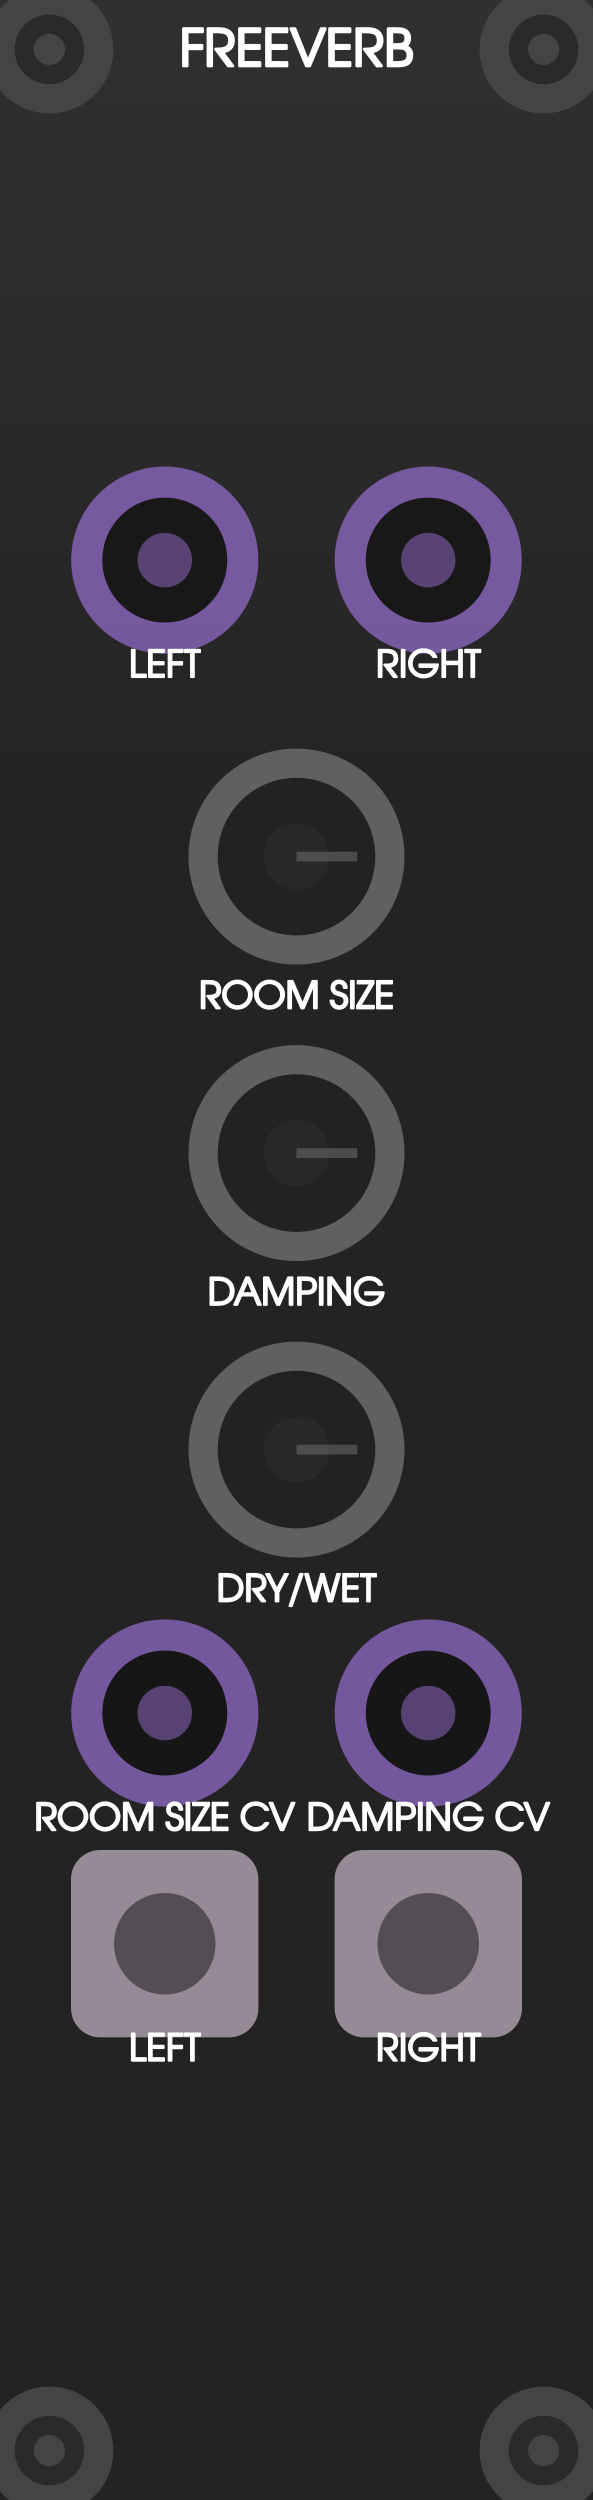
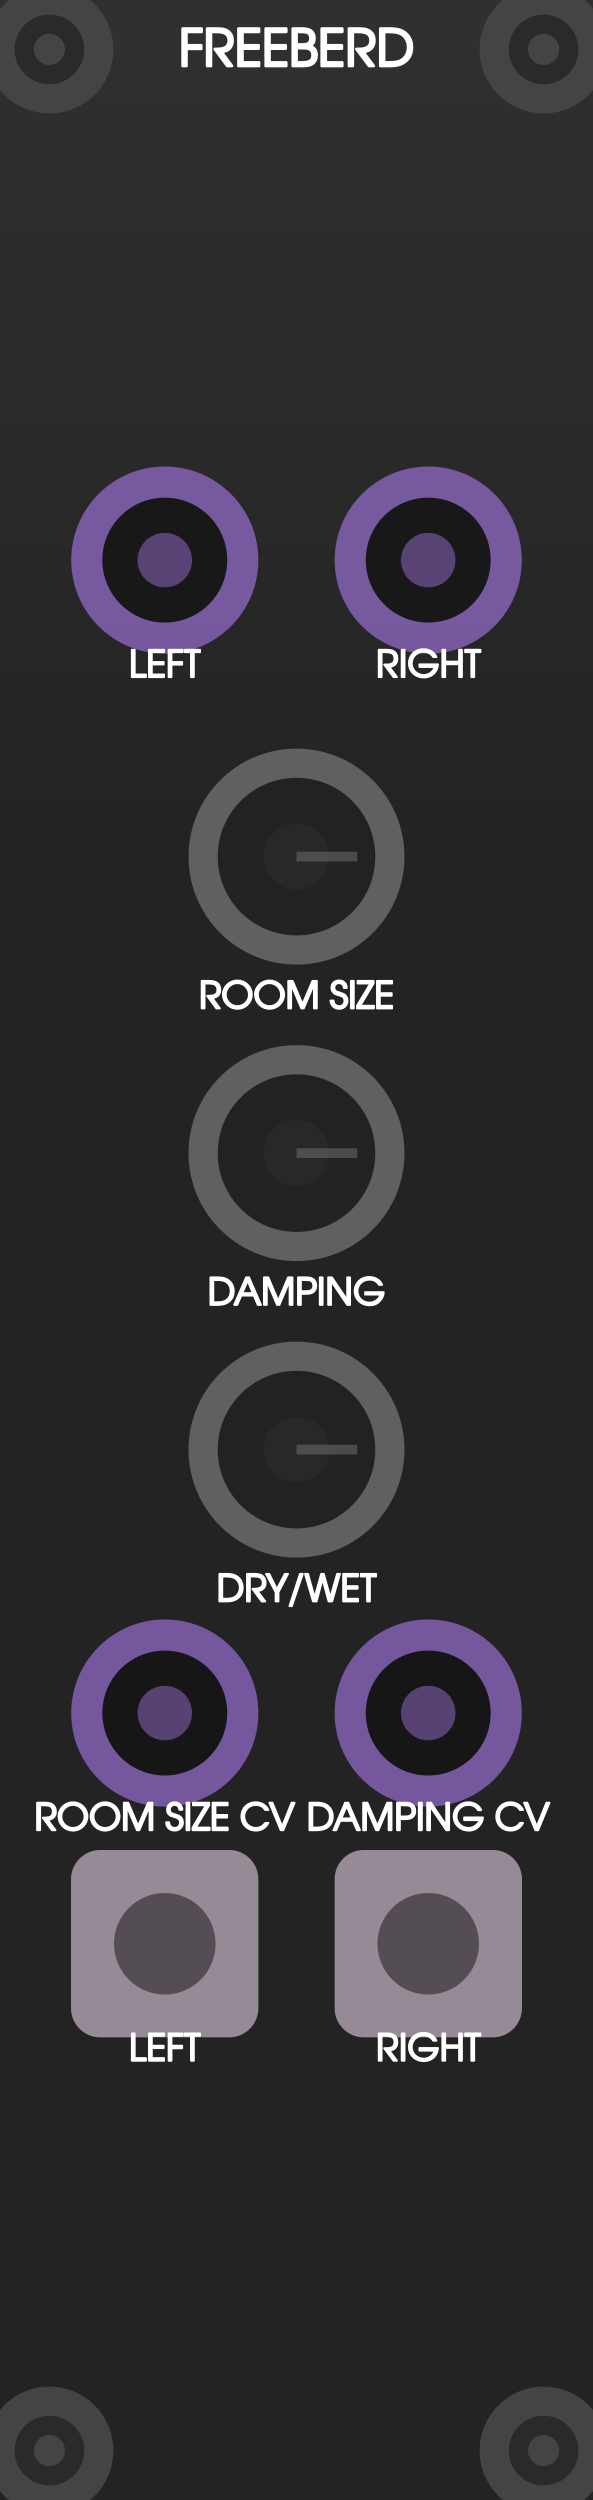
<svg xmlns="http://www.w3.org/2000/svg" viewBox="0 0 30.48 128.5" width="30.48mm" height="128.5mm">
  <g id="layer-background">
    <rect x="0.3" y="0.3" width="29.88" height="127.9" fill="none" stroke="#333" stroke-width="1.5" />
    <rect x="0" y="0.000" width="30.48" height="1.295" fill="#303031" />
    <rect x="0" y="1.285" width="30.48" height="1.295" fill="#303031" />
    <rect x="0" y="2.570" width="30.48" height="1.295" fill="#2f2f30" />
    <rect x="0" y="3.855" width="30.48" height="1.295" fill="#2f2f30" />
    <rect x="0" y="5.140" width="30.48" height="1.295" fill="#2e2e2f" />
    <rect x="0" y="6.425" width="30.48" height="1.295" fill="#2e2e2f" />
    <rect x="0" y="7.710" width="30.48" height="1.295" fill="#2e2e2f" />
    <rect x="0" y="8.995" width="30.48" height="1.295" fill="#2d2d2e" />
    <rect x="0" y="10.280" width="30.48" height="1.295" fill="#2d2d2e" />
    <rect x="0" y="11.565" width="30.48" height="1.295" fill="#2c2c2d" />
    <rect x="0" y="12.850" width="30.48" height="1.295" fill="#2c2c2d" />
    <rect x="0" y="14.135" width="30.48" height="1.295" fill="#2c2c2d" />
    <rect x="0" y="15.420" width="30.48" height="1.295" fill="#2b2b2c" />
    <rect x="0" y="16.705" width="30.48" height="1.295" fill="#2b2b2c" />
    <rect x="0" y="17.990" width="30.48" height="1.295" fill="#2a2a2b" />
    <rect x="0" y="19.275" width="30.48" height="1.295" fill="#2a2a2b" />
    <rect x="0" y="20.560" width="30.48" height="1.295" fill="#2a2a2b" />
    <rect x="0" y="21.845" width="30.48" height="1.295" fill="#29292a" />
    <rect x="0" y="23.130" width="30.48" height="1.295" fill="#29292a" />
    <rect x="0" y="24.415" width="30.48" height="1.295" fill="#29292a" />
    <rect x="0" y="25.700" width="30.48" height="1.295" fill="#282829" />
    <rect x="0" y="26.985" width="30.48" height="1.295" fill="#282829" />
    <rect x="0" y="28.270" width="30.48" height="1.295" fill="#272728" />
    <rect x="0" y="29.555" width="30.48" height="1.295" fill="#272728" />
    <rect x="0" y="30.840" width="30.48" height="1.295" fill="#272728" />
    <rect x="0" y="32.125" width="30.48" height="1.295" fill="#262627" />
    <rect x="0" y="33.410" width="30.48" height="1.295" fill="#262627" />
    <rect x="0" y="34.695" width="30.48" height="1.295" fill="#252526" />
    <rect x="0" y="35.980" width="30.48" height="1.295" fill="#252526" />
    <rect x="0" y="37.265" width="30.48" height="1.295" fill="#252526" />
    <rect x="0" y="38.550" width="30.48" height="1.295" fill="#242425" />
    <rect x="0" y="39.835" width="30.48" height="1.295" fill="#242425" />
    <rect x="0" y="41.120" width="30.48" height="1.295" fill="#232324" />
    <rect x="0" y="42.405" width="30.48" height="1.295" fill="#232324" />
    <rect x="0" y="43.690" width="30.48" height="1.295" fill="#232324" />
    <rect x="0" y="44.975" width="30.48" height="1.295" fill="#232324" />
    <rect x="0" y="46.260" width="30.48" height="1.295" fill="#232324" />
    <rect x="0" y="47.545" width="30.48" height="1.295" fill="#232324" />
    <rect x="0" y="48.830" width="30.48" height="1.295" fill="#232324" />
    <rect x="0" y="50.115" width="30.48" height="1.295" fill="#232324" />
    <rect x="0" y="51.400" width="30.48" height="1.295" fill="#232324" />
    <rect x="0" y="52.685" width="30.48" height="1.295" fill="#232324" />
    <rect x="0" y="53.970" width="30.48" height="1.295" fill="#232324" />
    <rect x="0" y="55.255" width="30.48" height="1.295" fill="#232324" />
    <rect x="0" y="56.540" width="30.48" height="1.295" fill="#232324" />
    <rect x="0" y="57.825" width="30.48" height="1.295" fill="#232324" />
    <rect x="0" y="59.110" width="30.48" height="1.295" fill="#232324" />
    <rect x="0" y="60.395" width="30.48" height="1.295" fill="#232324" />
    <rect x="0" y="61.680" width="30.48" height="1.295" fill="#232324" />
    <rect x="0" y="62.965" width="30.48" height="1.295" fill="#232324" />
    <rect x="0" y="64.250" width="30.48" height="1.295" fill="#232324" />
    <rect x="0" y="65.535" width="30.48" height="1.295" fill="#232324" />
    <rect x="0" y="66.820" width="30.48" height="1.295" fill="#232324" />
    <rect x="0" y="68.105" width="30.48" height="1.295" fill="#232324" />
    <rect x="0" y="69.390" width="30.48" height="1.295" fill="#232324" />
    <rect x="0" y="70.675" width="30.48" height="1.295" fill="#232324" />
    <rect x="0" y="71.960" width="30.48" height="1.295" fill="#232324" />
    <rect x="0" y="73.245" width="30.48" height="1.295" fill="#232324" />
    <rect x="0" y="74.530" width="30.48" height="1.295" fill="#232324" />
    <rect x="0" y="75.815" width="30.48" height="1.295" fill="#232324" />
    <rect x="0" y="77.100" width="30.48" height="1.295" fill="#232324" />
    <rect x="0" y="78.385" width="30.48" height="1.295" fill="#232324" />
    <rect x="0" y="79.670" width="30.48" height="1.295" fill="#232324" />
    <rect x="0" y="80.955" width="30.48" height="1.295" fill="#232324" />
    <rect x="0" y="82.240" width="30.48" height="1.295" fill="#232324" />
    <rect x="0" y="83.525" width="30.48" height="1.295" fill="#232324" />
    <rect x="0" y="84.810" width="30.48" height="1.295" fill="#232324" />
    <rect x="0" y="86.095" width="30.48" height="1.295" fill="#232324" />
    <rect x="0" y="87.380" width="30.48" height="1.295" fill="#232324" />
    <rect x="0" y="88.665" width="30.48" height="1.295" fill="#232324" />
    <rect x="0" y="89.950" width="30.48" height="1.295" fill="#232324" />
    <rect x="0" y="91.235" width="30.48" height="1.295" fill="#232324" />
    <rect x="0" y="92.520" width="30.48" height="1.295" fill="#232324" />
    <rect x="0" y="93.805" width="30.48" height="1.295" fill="#232324" />
    <rect x="0" y="95.090" width="30.48" height="1.295" fill="#232324" />
    <rect x="0" y="96.375" width="30.48" height="1.295" fill="#232324" />
    <rect x="0" y="97.660" width="30.48" height="1.295" fill="#232324" />
    <rect x="0" y="98.945" width="30.48" height="1.295" fill="#232324" />
    <rect x="0" y="100.230" width="30.48" height="1.295" fill="#232324" />
    <rect x="0" y="101.515" width="30.48" height="1.295" fill="#232324" />
    <rect x="0" y="102.800" width="30.48" height="1.295" fill="#232324" />
    <rect x="0" y="104.085" width="30.48" height="1.295" fill="#232324" />
    <rect x="0" y="105.370" width="30.48" height="1.295" fill="#232324" />
    <rect x="0" y="106.655" width="30.48" height="1.295" fill="#232324" />
    <rect x="0" y="107.940" width="30.48" height="1.295" fill="#232324" />
    <rect x="0" y="109.225" width="30.48" height="1.295" fill="#232324" />
    <rect x="0" y="110.510" width="30.48" height="1.295" fill="#232324" />
    <rect x="0" y="111.795" width="30.48" height="1.295" fill="#232324" />
    <rect x="0" y="113.080" width="30.48" height="1.295" fill="#232324" />
    <rect x="0" y="114.365" width="30.48" height="1.295" fill="#232324" />
    <rect x="0" y="115.650" width="30.48" height="1.295" fill="#232324" />
    <rect x="0" y="116.935" width="30.48" height="1.295" fill="#232324" />
    <rect x="0" y="118.220" width="30.48" height="1.295" fill="#232324" />
    <rect x="0" y="119.505" width="30.48" height="1.295" fill="#232324" />
    <rect x="0" y="120.790" width="30.48" height="1.295" fill="#232324" />
    <rect x="0" y="122.075" width="30.48" height="1.295" fill="#232324" />
    <rect x="0" y="123.360" width="30.48" height="1.295" fill="#232324" />
    <rect x="0" y="124.645" width="30.48" height="1.295" fill="#232324" />
    <rect x="0" y="125.930" width="30.48" height="1.295" fill="#232324" />
    <rect x="0" y="127.215" width="30.48" height="1.295" fill="#232324" />
  </g>
  <g id="layer-outlines">
    <circle cx="2.54" cy="2.54" r="2.54" fill="#2a2a2a" stroke="#444" stroke-width="1.5" />
    <circle cx="2.54" cy="2.54" r="0.8" fill="#444" />
    <circle cx="2.54" cy="125.96" r="2.54" fill="#2a2a2a" stroke="#444" stroke-width="1.5" />
    <circle cx="2.54" cy="125.96" r="0.8" fill="#444" />
    <circle cx="27.94" cy="2.54" r="2.54" fill="#2a2a2a" stroke="#444" stroke-width="1.5" />
    <circle cx="27.94" cy="2.54" r="0.8" fill="#444" />
    <circle cx="27.94" cy="125.96" r="2.54" fill="#2a2a2a" stroke="#444" stroke-width="1.5" />
    <circle cx="27.94" cy="125.96" r="0.8" fill="#444" />
    <circle cx="8.47" cy="28.79" r="4.01" fill="#111" stroke="#996dd2" stroke-width="1.6" opacity="0.7" />
    <circle cx="8.47" cy="28.79" r="1.40" fill="#996dd2" opacity="0.5" />
    <circle cx="22.01" cy="28.79" r="4.01" fill="#111" stroke="#996dd2" stroke-width="1.6" opacity="0.7" />
    <circle cx="22.01" cy="28.79" r="1.40" fill="#996dd2" opacity="0.5" />
    <circle cx="15.24" cy="44.03" r="4.80" fill="#222" stroke="#888" stroke-width="1.5" opacity="0.6" />
    <circle cx="15.24" cy="44.03" r="1.68" fill="#333" opacity="0.4" />
    <line x1="15.24" y1="44.03" x2="18.36" y2="44.03" stroke="#666" stroke-width="0.5" opacity="0.6" />
    <circle cx="15.24" cy="59.27" r="4.80" fill="#222" stroke="#888" stroke-width="1.5" opacity="0.6" />
    <circle cx="15.24" cy="59.27" r="1.68" fill="#333" opacity="0.4" />
    <line x1="15.24" y1="59.27" x2="18.36" y2="59.27" stroke="#666" stroke-width="0.5" opacity="0.6" />
    <circle cx="15.24" cy="74.51" r="4.80" fill="#222" stroke="#888" stroke-width="1.5" opacity="0.6" />
    <circle cx="15.24" cy="74.51" r="1.68" fill="#333" opacity="0.4" />
    <line x1="15.24" y1="74.51" x2="18.36" y2="74.51" stroke="#666" stroke-width="0.5" opacity="0.6" />
    <circle cx="8.47" cy="88.05" r="4.01" fill="#111" stroke="#996dd2" stroke-width="1.6" opacity="0.7" />
    <circle cx="8.47" cy="88.05" r="1.40" fill="#996dd2" opacity="0.5" />
    <circle cx="22.01" cy="88.05" r="4.01" fill="#111" stroke="#996dd2" stroke-width="1.6" opacity="0.7" />
    <circle cx="22.01" cy="88.05" r="1.40" fill="#996dd2" opacity="0.5" />
    <rect x="3.65" y="95.09" width="9.63" height="9.63" rx="1.5" fill="#c8b7c7" opacity="0.7" />
    <circle cx="8.47" cy="99.91" r="2.61" fill="#111" opacity="0.5" />
    <rect x="17.20" y="95.09" width="9.63" height="9.63" rx="1.5" fill="#c8b7c7" opacity="0.7" />
    <circle cx="22.01" cy="99.91" r="2.61" fill="#111" opacity="0.5" />
  </g>
  <g id="layer-text">
-     <path d="M9.43 3.39L9.62 3.39L9.62 2.51L10.38 2.51L10.38 2.33L9.62 2.33L9.62 1.64L10.41 1.64L10.41 1.47L9.43 1.47ZM11.43 2.67C11.80 2.63 12.00 2.43 12.00 2.08C12.00 1.84 11.89 1.66 11.71 1.56C11.59 1.49 11.42 1.47 11.17 1.47L10.69 1.47L10.69 3.39L10.88 3.39L10.88 1.64L11.16 1.64C11.36 1.64 11.49 1.66 11.60 1.71C11.73 1.77 11.80 1.90 11.80 2.08C11.80 2.29 11.70 2.43 11.51 2.48C11.42 2.51 11.29 2.52 11.08 2.52L11.73 3.39L11.97 3.39ZM12.31 3.39L13.36 3.39L13.36 3.21L12.50 3.21L12.50 2.50L13.33 2.50L13.33 2.33L12.50 2.33L12.50 1.64L13.36 1.64L13.36 1.47L12.31 1.47ZM13.70 3.39L14.75 3.39L14.75 3.21L13.89 3.21L13.89 2.50L14.72 2.50L14.72 2.33L13.89 2.33L13.89 1.64L14.75 1.64L14.75 1.47L13.70 1.47ZM15.74 3.39L15.92 3.39L16.72 1.47L16.51 1.47L15.83 3.15L15.16 1.47L14.95 1.47ZM16.94 3.39L17.99 3.39L17.99 3.21L17.14 3.21L17.14 2.50L17.96 2.50L17.96 2.33L17.14 2.33L17.14 1.64L17.99 1.64L17.99 1.47L16.94 1.47ZM19.07 2.67C19.44 2.63 19.64 2.43 19.64 2.08C19.64 1.84 19.54 1.66 19.35 1.56C19.23 1.49 19.07 1.47 18.81 1.47L18.34 1.47L18.34 3.39L18.53 3.39L18.53 1.64L18.80 1.64C19.00 1.64 19.14 1.66 19.24 1.71C19.37 1.77 19.44 1.90 19.44 2.08C19.44 2.29 19.35 2.43 19.15 2.48C19.06 2.51 18.94 2.52 18.72 2.52L19.37 3.39L19.61 3.39ZM19.95 3.39L20.43 3.39C20.68 3.39 20.83 3.36 20.95 3.29C21.09 3.20 21.17 3.03 21.17 2.84C21.17 2.60 21.07 2.46 20.85 2.36C20.99 2.28 21.06 2.15 21.06 1.96C21.06 1.80 21.00 1.66 20.89 1.58C20.78 1.50 20.63 1.47 20.40 1.47L19.95 1.47ZM20.14 3.21L20.14 2.47L20.37 2.47C20.60 2.47 20.71 2.48 20.79 2.52C20.91 2.58 20.97 2.69 20.97 2.85C20.97 2.98 20.91 3.10 20.82 3.14C20.73 3.19 20.60 3.21 20.41 3.21ZM20.14 2.29L20.14 1.64L20.38 1.64C20.57 1.64 20.68 1.66 20.75 1.71C20.82 1.75 20.86 1.85 20.86 1.97C20.86 2.10 20.81 2.20 20.72 2.24C20.63 2.28 20.55 2.29 20.38 2.29Z" fill="#ffffff" stroke="#ffffff" stroke-width="0.143" stroke-linejoin="round" />
+     <path d="M9.39 3.39L9.58 3.39L9.58 2.51L10.34 2.51L10.34 2.33L9.58 2.33L9.58 1.64L10.36 1.64L10.36 1.47L9.39 1.47ZM11.39 2.67C11.75 2.63 11.95 2.43 11.95 2.08C11.95 1.84 11.85 1.66 11.66 1.56C11.54 1.49 11.38 1.47 11.13 1.47L10.65 1.47L10.65 3.39L10.84 3.39L10.84 1.64L11.11 1.64C11.32 1.64 11.45 1.66 11.55 1.71C11.68 1.77 11.76 1.90 11.76 2.08C11.76 2.29 11.66 2.43 11.47 2.48C11.38 2.51 11.25 2.52 11.04 2.52L11.68 3.39L11.92 3.39ZM12.26 3.39L13.31 3.39L13.31 3.21L12.46 3.21L12.46 2.50L13.29 2.50L13.29 2.33L12.46 2.33L12.46 1.64L13.31 1.64L13.31 1.47L12.26 1.47ZM13.66 3.39L14.71 3.39L14.71 3.21L13.85 3.21L13.85 2.50L14.68 2.50L14.68 2.33L13.85 2.33L13.85 1.64L14.71 1.64L14.71 1.47L13.66 1.47ZM15.05 3.39L15.53 3.39C15.78 3.39 15.93 3.36 16.05 3.29C16.19 3.20 16.27 3.03 16.27 2.84C16.27 2.60 16.17 2.46 15.95 2.36C16.09 2.28 16.16 2.15 16.16 1.96C16.16 1.80 16.10 1.66 15.99 1.58C15.88 1.50 15.74 1.47 15.50 1.47L15.05 1.47ZM15.24 3.21L15.24 2.47L15.47 2.47C15.70 2.47 15.81 2.48 15.89 2.52C16.01 2.58 16.07 2.69 16.07 2.85C16.07 2.98 16.01 3.10 15.92 3.14C15.83 3.19 15.70 3.21 15.51 3.21ZM15.24 2.29L15.24 1.64L15.48 1.64C15.67 1.64 15.78 1.66 15.85 1.71C15.92 1.75 15.96 1.85 15.96 1.97C15.96 2.10 15.91 2.20 15.82 2.24C15.74 2.28 15.65 2.29 15.48 2.29ZM16.54 3.39L17.59 3.39L17.59 3.21L16.74 3.21L16.74 2.50L17.57 2.50L17.57 2.33L16.74 2.33L16.74 1.64L17.59 1.64L17.59 1.47L16.54 1.47ZM18.67 2.67C19.04 2.63 19.24 2.43 19.24 2.08C19.24 1.84 19.14 1.66 18.95 1.56C18.83 1.49 18.67 1.47 18.41 1.47L17.94 1.47L17.94 3.39L18.13 3.39L18.13 1.64L18.40 1.64C18.60 1.64 18.74 1.66 18.84 1.71C18.97 1.77 19.05 1.90 19.05 2.08C19.05 2.29 18.95 2.43 18.75 2.48C18.66 2.51 18.54 2.52 18.32 2.52L18.97 3.39L19.21 3.39ZM19.55 3.39L20.07 3.39C20.36 3.39 20.56 3.34 20.73 3.24C21.02 3.07 21.17 2.79 21.17 2.43C21.17 2.07 21.02 1.79 20.74 1.62C20.56 1.51 20.35 1.47 20.00 1.47L19.55 1.47ZM19.74 3.21L19.74 1.64L20.01 1.64C20.30 1.64 20.49 1.68 20.63 1.76C20.85 1.90 20.98 2.14 20.98 2.42C20.98 2.68 20.88 2.90 20.70 3.04C20.55 3.16 20.35 3.21 20.01 3.21Z" fill="#ffffff" stroke="#ffffff" stroke-width="0.143" stroke-linejoin="round" />
    <path d="M6.78 34.80L7.50 34.80L7.50 34.67L6.92 34.67L6.92 33.40L6.78 33.40ZM7.66 34.80L8.43 34.80L8.43 34.67L7.80 34.67L7.80 34.15L8.41 34.15L8.41 34.03L7.80 34.03L7.80 33.52L8.43 33.52L8.43 33.40L7.66 33.40ZM8.67 34.80L8.81 34.80L8.81 34.16L9.36 34.16L9.36 34.03L8.81 34.03L8.81 33.52L9.38 33.52L9.38 33.40L8.67 33.40ZM9.82 34.80L9.96 34.80L9.96 33.52L10.28 33.52L10.28 33.40L9.50 33.40L9.50 33.52L9.82 33.52Z" fill="#ffffff" stroke="#ffffff" stroke-width="0.104" stroke-linejoin="round" />
    <path d="M20.01 34.28C20.28 34.25 20.42 34.10 20.42 33.85C20.42 33.67 20.35 33.54 20.21 33.46C20.12 33.42 20.00 33.40 19.82 33.40L19.47 33.40L19.47 34.80L19.61 34.80L19.61 33.52L19.81 33.52C19.96 33.52 20.05 33.54 20.13 33.57C20.23 33.62 20.28 33.71 20.28 33.84C20.28 34.00 20.21 34.10 20.07 34.14C20.00 34.16 19.91 34.16 19.75 34.16L20.23 34.80L20.40 34.80ZM20.65 34.80L20.79 34.80L20.79 33.40L20.65 33.40ZM21.56 34.15L21.56 34.28L22.34 34.28C22.32 34.37 22.28 34.45 22.20 34.53C22.09 34.64 21.94 34.70 21.78 34.70C21.43 34.70 21.16 34.43 21.16 34.10C21.16 33.76 21.43 33.50 21.77 33.50C21.99 33.50 22.17 33.60 22.27 33.77L22.43 33.77C22.33 33.53 22.07 33.37 21.76 33.37C21.34 33.37 21.02 33.69 21.02 34.09C21.02 34.51 21.35 34.82 21.78 34.82C22.00 34.82 22.19 34.74 22.33 34.59C22.44 34.46 22.50 34.31 22.51 34.15ZM22.74 34.80L22.88 34.80L22.88 34.14L23.60 34.14L23.60 34.80L23.74 34.80L23.74 33.40L23.60 33.40L23.60 34.01L22.88 34.01L22.88 33.40L22.74 33.40ZM24.23 34.80L24.37 34.80L24.37 33.52L24.69 33.52L24.69 33.40L23.91 33.40L23.91 33.52L24.23 33.52Z" fill="#ffffff" stroke="#ffffff" stroke-width="0.104" stroke-linejoin="round" />
    <path d="M10.91 51.30C11.18 51.27 11.32 51.12 11.32 50.87C11.32 50.70 11.25 50.56 11.11 50.49C11.02 50.44 10.90 50.42 10.72 50.42L10.37 50.42L10.37 51.83L10.51 51.83L10.51 50.55L10.71 50.55C10.85 50.55 10.95 50.56 11.03 50.60C11.12 50.65 11.18 50.74 11.18 50.87C11.18 51.03 11.11 51.13 10.96 51.16C10.90 51.18 10.81 51.19 10.65 51.19L11.12 51.83L11.30 51.83ZM12.20 50.40C11.80 50.40 11.46 50.73 11.46 51.11C11.46 51.52 11.79 51.85 12.21 51.85C12.61 51.85 12.94 51.52 12.94 51.12C12.94 50.72 12.61 50.40 12.20 50.40ZM12.20 50.53C12.53 50.53 12.80 50.80 12.80 51.13C12.80 51.45 12.53 51.72 12.21 51.72C11.87 51.72 11.60 51.45 11.60 51.12C11.60 50.80 11.88 50.53 12.20 50.53ZM13.85 50.40C13.45 50.40 13.11 50.73 13.11 51.11C13.11 51.52 13.44 51.85 13.86 51.85C14.26 51.85 14.60 51.52 14.60 51.12C14.60 50.72 14.26 50.40 13.85 50.40ZM13.85 50.53C14.18 50.53 14.45 50.80 14.45 51.13C14.45 51.45 14.18 51.72 13.86 51.72C13.52 51.72 13.25 51.45 13.25 51.12C13.25 50.80 13.53 50.53 13.85 50.53ZM14.82 51.83L14.96 51.83L14.96 50.58L15.49 51.83L15.61 51.83L16.14 50.58L16.14 51.83L16.28 51.83L16.28 50.42L16.06 50.42L15.55 51.62L15.04 50.42L14.82 50.42ZM16.99 51.43C17.01 51.68 17.18 51.85 17.43 51.85C17.68 51.85 17.86 51.67 17.86 51.43C17.86 51.31 17.80 51.20 17.72 51.13C17.66 51.09 17.60 51.07 17.46 51.02C17.33 50.98 17.29 50.97 17.25 50.93C17.21 50.90 17.18 50.84 17.18 50.77C17.18 50.63 17.28 50.53 17.42 50.53C17.57 50.53 17.66 50.62 17.68 50.78L17.82 50.78C17.82 50.55 17.66 50.40 17.43 50.40C17.20 50.40 17.04 50.55 17.04 50.77C17.04 50.87 17.08 50.96 17.14 51.02C17.19 51.08 17.23 51.10 17.40 51.15C17.51 51.18 17.57 51.21 17.62 51.24C17.68 51.28 17.71 51.36 17.71 51.44C17.71 51.60 17.60 51.72 17.44 51.72C17.35 51.72 17.26 51.68 17.21 51.62C17.17 51.57 17.15 51.52 17.14 51.43ZM18.04 51.83L18.18 51.83L18.18 50.42L18.04 50.42ZM18.35 51.83L19.22 51.83L19.22 51.70L18.51 51.70L19.20 50.55L19.20 50.42L18.38 50.42L18.38 50.55L19.04 50.55L18.35 51.70ZM19.38 51.83L20.15 51.83L20.15 51.70L19.52 51.70L19.52 51.18L20.13 51.18L20.13 51.05L19.52 51.05L19.52 50.55L20.15 50.55L20.15 50.42L19.38 50.42Z" fill="#ffffff" stroke="#ffffff" stroke-width="0.104" stroke-linejoin="round" />
    <path d="M10.82 67.07L11.20 67.07C11.41 67.07 11.56 67.03 11.68 66.96C11.90 66.84 12.01 66.63 12.01 66.37C12.01 66.10 11.90 65.90 11.69 65.77C11.55 65.69 11.41 65.66 11.15 65.66L10.82 65.66ZM10.96 66.94L10.96 65.79L11.16 65.79C11.37 65.79 11.51 65.82 11.61 65.88C11.77 65.98 11.86 66.15 11.86 66.36C11.86 66.55 11.79 66.71 11.66 66.81C11.55 66.90 11.41 66.94 11.16 66.94ZM12.04 67.07L12.19 67.07L12.40 66.59L13.05 66.59L13.25 67.07L13.41 67.07L12.80 65.66L12.65 65.66ZM12.45 66.47L12.73 65.82L13.00 66.47ZM13.57 67.07L13.71 67.07L13.71 65.82L14.24 67.07L14.36 67.07L14.89 65.82L14.89 67.07L15.03 67.07L15.03 65.66L14.81 65.66L14.30 66.86L13.79 65.66L13.57 65.66ZM15.32 67.07L15.46 67.07L15.46 66.50L15.73 66.50C15.92 66.50 16.02 66.47 16.11 66.41C16.20 66.34 16.25 66.23 16.25 66.09C16.25 65.93 16.19 65.80 16.08 65.74C15.99 65.68 15.89 65.66 15.71 65.66L15.32 65.66ZM15.46 66.37L15.46 65.79L15.66 65.79C15.82 65.79 15.92 65.80 15.98 65.83C16.06 65.87 16.11 65.96 16.11 66.09C16.11 66.20 16.06 66.28 15.99 66.32C15.93 66.36 15.85 66.37 15.72 66.37ZM16.44 67.07L16.58 67.07L16.58 65.66L16.44 65.66ZM16.87 67.07L17.01 67.07L17.01 65.83L17.85 67.07L17.99 67.07L17.99 65.66L17.85 65.66L17.85 66.83L17.06 65.66L16.87 65.66ZM18.77 66.42L18.77 66.54L19.56 66.54C19.53 66.64 19.49 66.71 19.41 66.79C19.30 66.90 19.15 66.96 18.99 66.96C18.64 66.96 18.37 66.70 18.37 66.36C18.37 66.03 18.64 65.77 18.99 65.77C19.20 65.77 19.38 65.86 19.48 66.04L19.64 66.04C19.55 65.80 19.28 65.64 18.97 65.64C18.56 65.64 18.23 65.95 18.23 66.36C18.23 66.77 18.56 67.09 18.99 67.09C19.22 67.09 19.41 67.01 19.54 66.85C19.65 66.72 19.72 66.58 19.72 66.42Z" fill="#ffffff" stroke="#ffffff" stroke-width="0.104" stroke-linejoin="round" />
    <path d="M11.28 82.31L11.66 82.31C11.87 82.31 12.02 82.27 12.14 82.20C12.36 82.08 12.47 81.87 12.47 81.61C12.47 81.34 12.36 81.14 12.15 81.01C12.02 80.93 11.87 80.90 11.61 80.90L11.28 80.90ZM11.42 82.18L11.42 81.03L11.62 81.03C11.83 81.03 11.97 81.06 12.07 81.12C12.23 81.22 12.33 81.39 12.33 81.60C12.33 81.79 12.25 81.95 12.12 82.05C12.01 82.14 11.87 82.18 11.62 82.18ZM13.23 81.78C13.50 81.75 13.65 81.60 13.65 81.35C13.65 81.18 13.57 81.04 13.44 80.97C13.35 80.92 13.23 80.90 13.04 80.90L12.70 80.90L12.70 82.31L12.84 82.31L12.84 81.03L13.03 81.03C13.18 81.03 13.28 81.04 13.36 81.08C13.45 81.13 13.51 81.22 13.51 81.35C13.51 81.51 13.43 81.61 13.29 81.64C13.23 81.66 13.13 81.67 12.98 81.67L13.45 82.31L13.63 82.31ZM14.17 82.31L14.31 82.31L14.31 81.84L14.80 80.90L14.64 80.90L14.23 81.69L13.84 80.90L13.68 80.90L14.17 81.84ZM14.88 82.55L15.00 82.55L15.56 80.90L15.42 80.90ZM16.09 82.31L16.27 82.31L16.58 81.15L16.89 82.31L17.07 82.31L17.47 80.90L17.33 80.90L16.98 82.12L16.64 80.90L16.51 80.90L16.17 82.12L15.83 80.90L15.68 80.90ZM17.64 82.31L18.40 82.31L18.40 82.18L17.78 82.18L17.78 81.66L18.38 81.66L18.38 81.53L17.78 81.53L17.78 81.03L18.40 81.03L18.40 80.90L17.64 80.90ZM18.87 82.31L19.01 82.31L19.01 81.03L19.33 81.03L19.33 80.90L18.55 80.90L18.55 81.03L18.87 81.03Z" fill="#ffffff" stroke="#ffffff" stroke-width="0.104" stroke-linejoin="round" />
    <path d="M2.45 93.54C2.72 93.51 2.87 93.37 2.87 93.11C2.87 92.94 2.79 92.80 2.66 92.73C2.57 92.68 2.45 92.66 2.26 92.66L1.91 92.66L1.91 94.07L2.06 94.07L2.06 92.79L2.25 92.79C2.40 92.79 2.50 92.80 2.58 92.84C2.67 92.89 2.72 92.98 2.72 93.11C2.72 93.27 2.65 93.37 2.51 93.41C2.44 93.42 2.35 93.43 2.20 93.43L2.67 94.07L2.85 94.07ZM3.75 92.64C3.35 92.64 3.01 92.97 3.01 93.36C3.01 93.76 3.34 94.09 3.75 94.09C4.16 94.09 4.49 93.76 4.49 93.37C4.49 92.96 4.16 92.64 3.75 92.64ZM3.75 92.77C4.08 92.77 4.35 93.04 4.35 93.37C4.35 93.69 4.08 93.96 3.75 93.96C3.42 93.96 3.15 93.69 3.15 93.36C3.15 93.04 3.43 92.77 3.75 92.77ZM5.40 92.64C5.00 92.64 4.66 92.97 4.66 93.36C4.66 93.76 4.99 94.09 5.40 94.09C5.81 94.09 6.14 93.76 6.14 93.37C6.14 92.96 5.81 92.64 5.40 92.64ZM5.40 92.77C5.73 92.77 6.00 93.04 6.00 93.37C6.00 93.69 5.73 93.96 5.40 93.96C5.07 93.96 4.80 93.69 4.80 93.36C4.80 93.04 5.08 92.77 5.40 92.77ZM6.37 94.07L6.51 94.07L6.51 92.82L7.04 94.07L7.16 94.07L7.69 92.82L7.69 94.07L7.83 94.07L7.83 92.66L7.61 92.66L7.10 93.86L6.59 92.66L6.37 92.66ZM8.54 93.67C8.55 93.93 8.73 94.09 8.98 94.09C9.22 94.09 9.40 93.91 9.40 93.68C9.40 93.55 9.35 93.44 9.26 93.37C9.20 93.33 9.15 93.31 9.00 93.26C8.87 93.22 8.83 93.21 8.79 93.18C8.75 93.14 8.73 93.08 8.73 93.01C8.73 92.87 8.83 92.77 8.97 92.77C9.11 92.77 9.21 92.86 9.22 93.02L9.37 93.02C9.36 92.79 9.20 92.64 8.97 92.64C8.75 92.64 8.59 92.80 8.59 93.02C8.59 93.11 8.62 93.21 8.68 93.26C8.74 93.32 8.78 93.34 8.95 93.39C9.06 93.42 9.12 93.45 9.16 93.48C9.23 93.53 9.26 93.60 9.26 93.68C9.26 93.84 9.14 93.96 8.98 93.96C8.89 93.96 8.81 93.92 8.76 93.86C8.72 93.81 8.70 93.76 8.69 93.67ZM9.59 94.07L9.73 94.07L9.73 92.66L9.59 92.66ZM9.90 94.07L10.77 94.07L10.77 93.94L10.06 93.94L10.75 92.79L10.75 92.66L9.92 92.66L9.92 92.79L10.59 92.79L9.90 93.94ZM10.93 94.07L11.70 94.07L11.70 93.94L11.07 93.94L11.07 93.42L11.67 93.42L11.67 93.29L11.07 93.29L11.07 92.79L11.70 92.79L11.70 92.66L10.93 92.66ZM13.64 93.70C13.58 93.77 13.54 93.81 13.50 93.85C13.40 93.92 13.27 93.96 13.15 93.96C12.82 93.96 12.55 93.69 12.55 93.36C12.55 93.03 12.81 92.77 13.15 92.77C13.27 92.77 13.38 92.80 13.47 92.86C13.54 92.90 13.57 92.94 13.63 93.03L13.79 93.03C13.68 92.79 13.43 92.64 13.14 92.64C12.72 92.64 12.41 92.95 12.41 93.37C12.41 93.78 12.73 94.09 13.15 94.09C13.43 94.09 13.65 93.96 13.79 93.70ZM14.43 94.07L14.56 94.07L15.14 92.66L14.99 92.66L14.50 93.89L14.00 92.66L13.85 92.66Z" fill="#ffffff" stroke="#ffffff" stroke-width="0.104" stroke-linejoin="round" />
    <path d="M15.91 94.07L16.29 94.07C16.50 94.07 16.65 94.03 16.78 93.96C16.99 93.84 17.10 93.63 17.10 93.37C17.10 93.11 16.99 92.90 16.78 92.77C16.65 92.69 16.50 92.66 16.24 92.66L15.91 92.66ZM16.05 93.94L16.05 92.79L16.25 92.79C16.46 92.79 16.60 92.82 16.70 92.88C16.86 92.98 16.96 93.15 16.96 93.36C16.96 93.55 16.89 93.71 16.76 93.81C16.64 93.90 16.50 93.94 16.25 93.94ZM17.14 94.07L17.28 94.07L17.49 93.59L18.14 93.59L18.35 94.07L18.50 94.07L17.90 92.66L17.74 92.66ZM17.54 93.47L17.82 92.82L18.09 93.47ZM18.67 94.07L18.81 94.07L18.81 92.82L19.33 94.07L19.45 94.07L19.98 92.82L19.98 94.07L20.12 94.07L20.12 92.66L19.90 92.66L19.40 93.86L18.88 92.66L18.67 92.66ZM20.41 94.07L20.55 94.07L20.55 93.50L20.82 93.50C21.01 93.50 21.11 93.47 21.20 93.41C21.29 93.34 21.34 93.23 21.34 93.09C21.34 92.93 21.28 92.80 21.17 92.74C21.09 92.68 20.98 92.66 20.80 92.66L20.41 92.66ZM20.55 93.37L20.55 92.79L20.75 92.79C20.91 92.79 21.01 92.80 21.07 92.83C21.15 92.87 21.20 92.96 21.20 93.09C21.20 93.20 21.15 93.28 21.08 93.32C21.02 93.36 20.94 93.37 20.81 93.37ZM21.53 94.07L21.68 94.07L21.68 92.66L21.53 92.66ZM21.96 94.07L22.10 94.07L22.10 92.83L22.94 94.07L23.08 94.07L23.08 92.66L22.94 92.66L22.94 93.83L22.15 92.66L21.96 92.66ZM23.86 93.42L23.86 93.55L24.65 93.55C24.63 93.64 24.58 93.72 24.50 93.79C24.39 93.90 24.24 93.96 24.08 93.96C23.74 93.96 23.46 93.70 23.46 93.37C23.46 93.03 23.73 92.77 24.08 92.77C24.30 92.77 24.48 92.87 24.57 93.04L24.73 93.04C24.64 92.80 24.37 92.64 24.07 92.64C23.65 92.64 23.32 92.96 23.32 93.36C23.32 93.77 23.65 94.09 24.09 94.09C24.31 94.09 24.50 94.01 24.63 93.85C24.75 93.72 24.81 93.58 24.82 93.42ZM26.73 93.70C26.67 93.77 26.64 93.81 26.59 93.85C26.49 93.92 26.37 93.96 26.24 93.96C25.91 93.96 25.65 93.69 25.65 93.36C25.65 93.03 25.90 92.77 26.24 92.77C26.36 92.77 26.47 92.80 26.57 92.86C26.63 92.90 26.67 92.94 26.72 93.03L26.88 93.03C26.77 92.79 26.52 92.64 26.23 92.64C25.82 92.64 25.51 92.95 25.51 93.37C25.51 93.78 25.82 94.09 26.24 94.09C26.53 94.09 26.74 93.96 26.88 93.70ZM27.52 94.07L27.66 94.07L28.24 92.66L28.09 92.66L27.59 93.89L27.10 92.66L26.94 92.66Z" fill="#ffffff" stroke="#ffffff" stroke-width="0.104" stroke-linejoin="round" />
    <path d="M6.78 105.92L7.50 105.92L7.50 105.79L6.92 105.79L6.92 104.52L6.78 104.52ZM7.66 105.92L8.43 105.92L8.43 105.79L7.80 105.79L7.80 105.27L8.41 105.27L8.41 105.15L7.80 105.15L7.80 104.64L8.43 104.64L8.43 104.52L7.66 104.52ZM8.67 105.92L8.81 105.92L8.81 105.28L9.36 105.28L9.36 105.15L8.81 105.15L8.81 104.64L9.38 104.64L9.38 104.52L8.67 104.52ZM9.82 105.92L9.96 105.92L9.96 104.64L10.28 104.64L10.28 104.52L9.50 104.52L9.50 104.64L9.82 104.64Z" fill="#ffffff" stroke="#ffffff" stroke-width="0.104" stroke-linejoin="round" />
    <path d="M20.01 105.40C20.28 105.37 20.42 105.22 20.42 104.97C20.42 104.79 20.35 104.66 20.21 104.58C20.12 104.54 20.00 104.52 19.82 104.52L19.47 104.52L19.47 105.92L19.61 105.92L19.61 104.64L19.81 104.64C19.96 104.64 20.05 104.66 20.13 104.69C20.23 104.74 20.28 104.83 20.28 104.96C20.28 105.12 20.21 105.22 20.07 105.26C20.00 105.28 19.91 105.28 19.75 105.28L20.23 105.92L20.40 105.92ZM20.65 105.92L20.79 105.92L20.79 104.52L20.65 104.52ZM21.56 105.27L21.56 105.40L22.34 105.40C22.32 105.49 22.28 105.57 22.20 105.65C22.09 105.76 21.94 105.82 21.78 105.82C21.43 105.82 21.16 105.55 21.16 105.22C21.16 104.88 21.43 104.62 21.77 104.62C21.99 104.62 22.17 104.72 22.27 104.89L22.43 104.89C22.33 104.65 22.07 104.49 21.76 104.49C21.34 104.49 21.02 104.81 21.02 105.21C21.02 105.63 21.35 105.94 21.78 105.94C22.00 105.94 22.19 105.86 22.33 105.71C22.44 105.58 22.50 105.43 22.51 105.27ZM22.74 105.92L22.88 105.92L22.88 105.26L23.60 105.26L23.60 105.92L23.74 105.92L23.74 104.52L23.60 104.52L23.60 105.13L22.88 105.13L22.88 104.52L22.74 104.52ZM24.23 105.92L24.37 105.92L24.37 104.64L24.69 104.64L24.69 104.52L23.91 104.52L23.91 104.64L24.23 104.64Z" fill="#ffffff" stroke="#ffffff" stroke-width="0.104" stroke-linejoin="round" />
  </g>
</svg>
